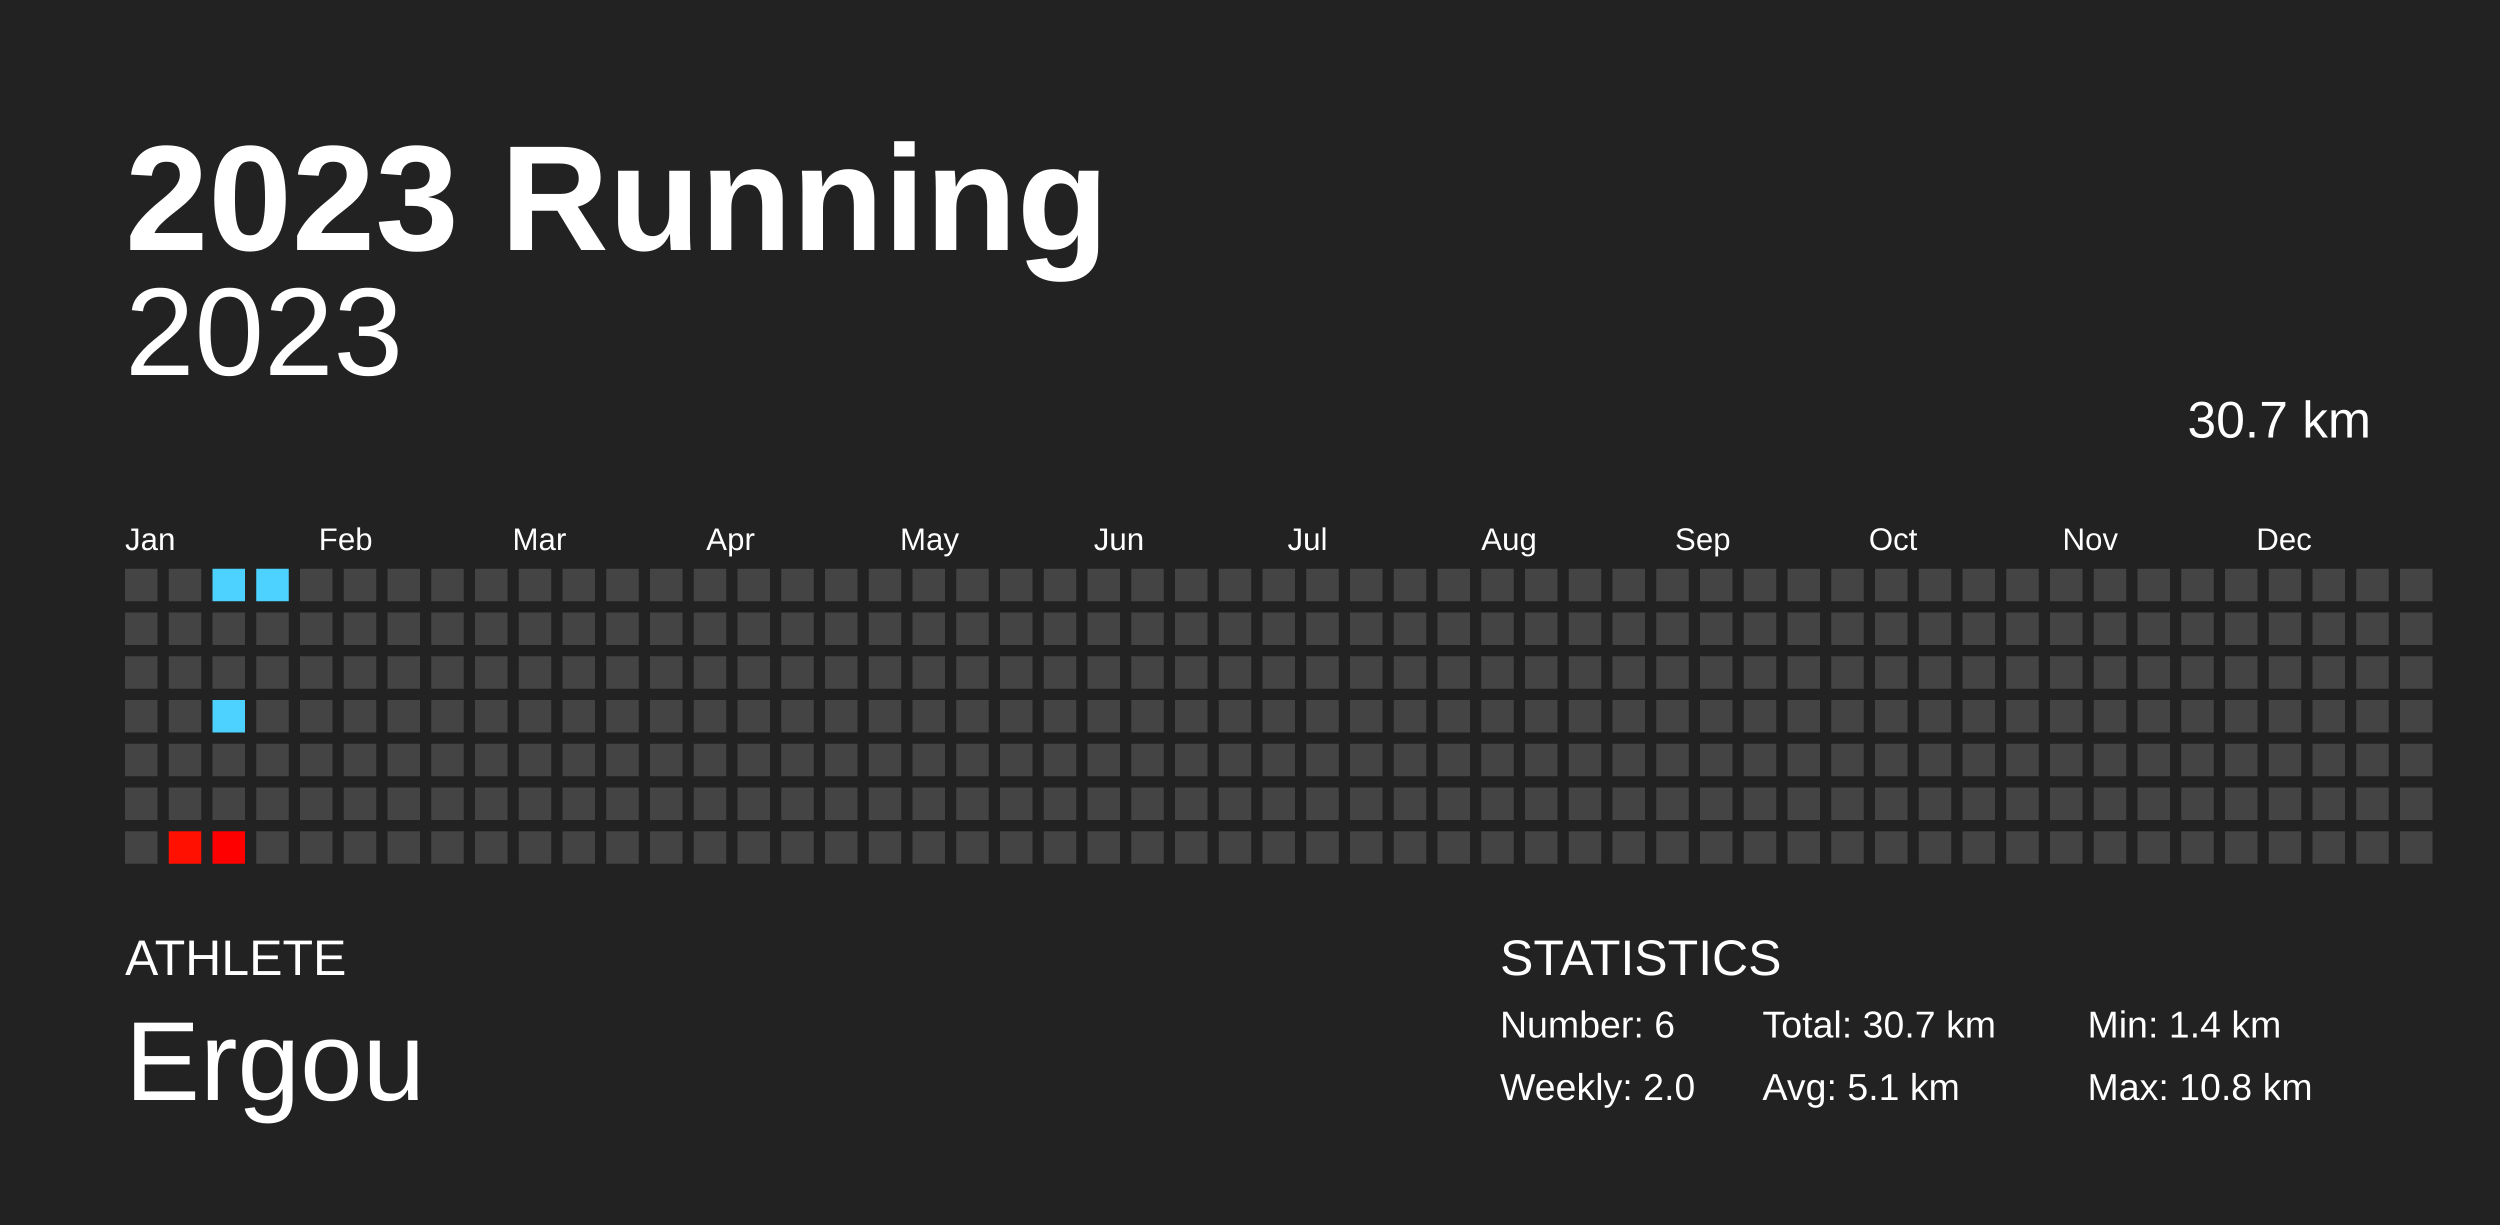
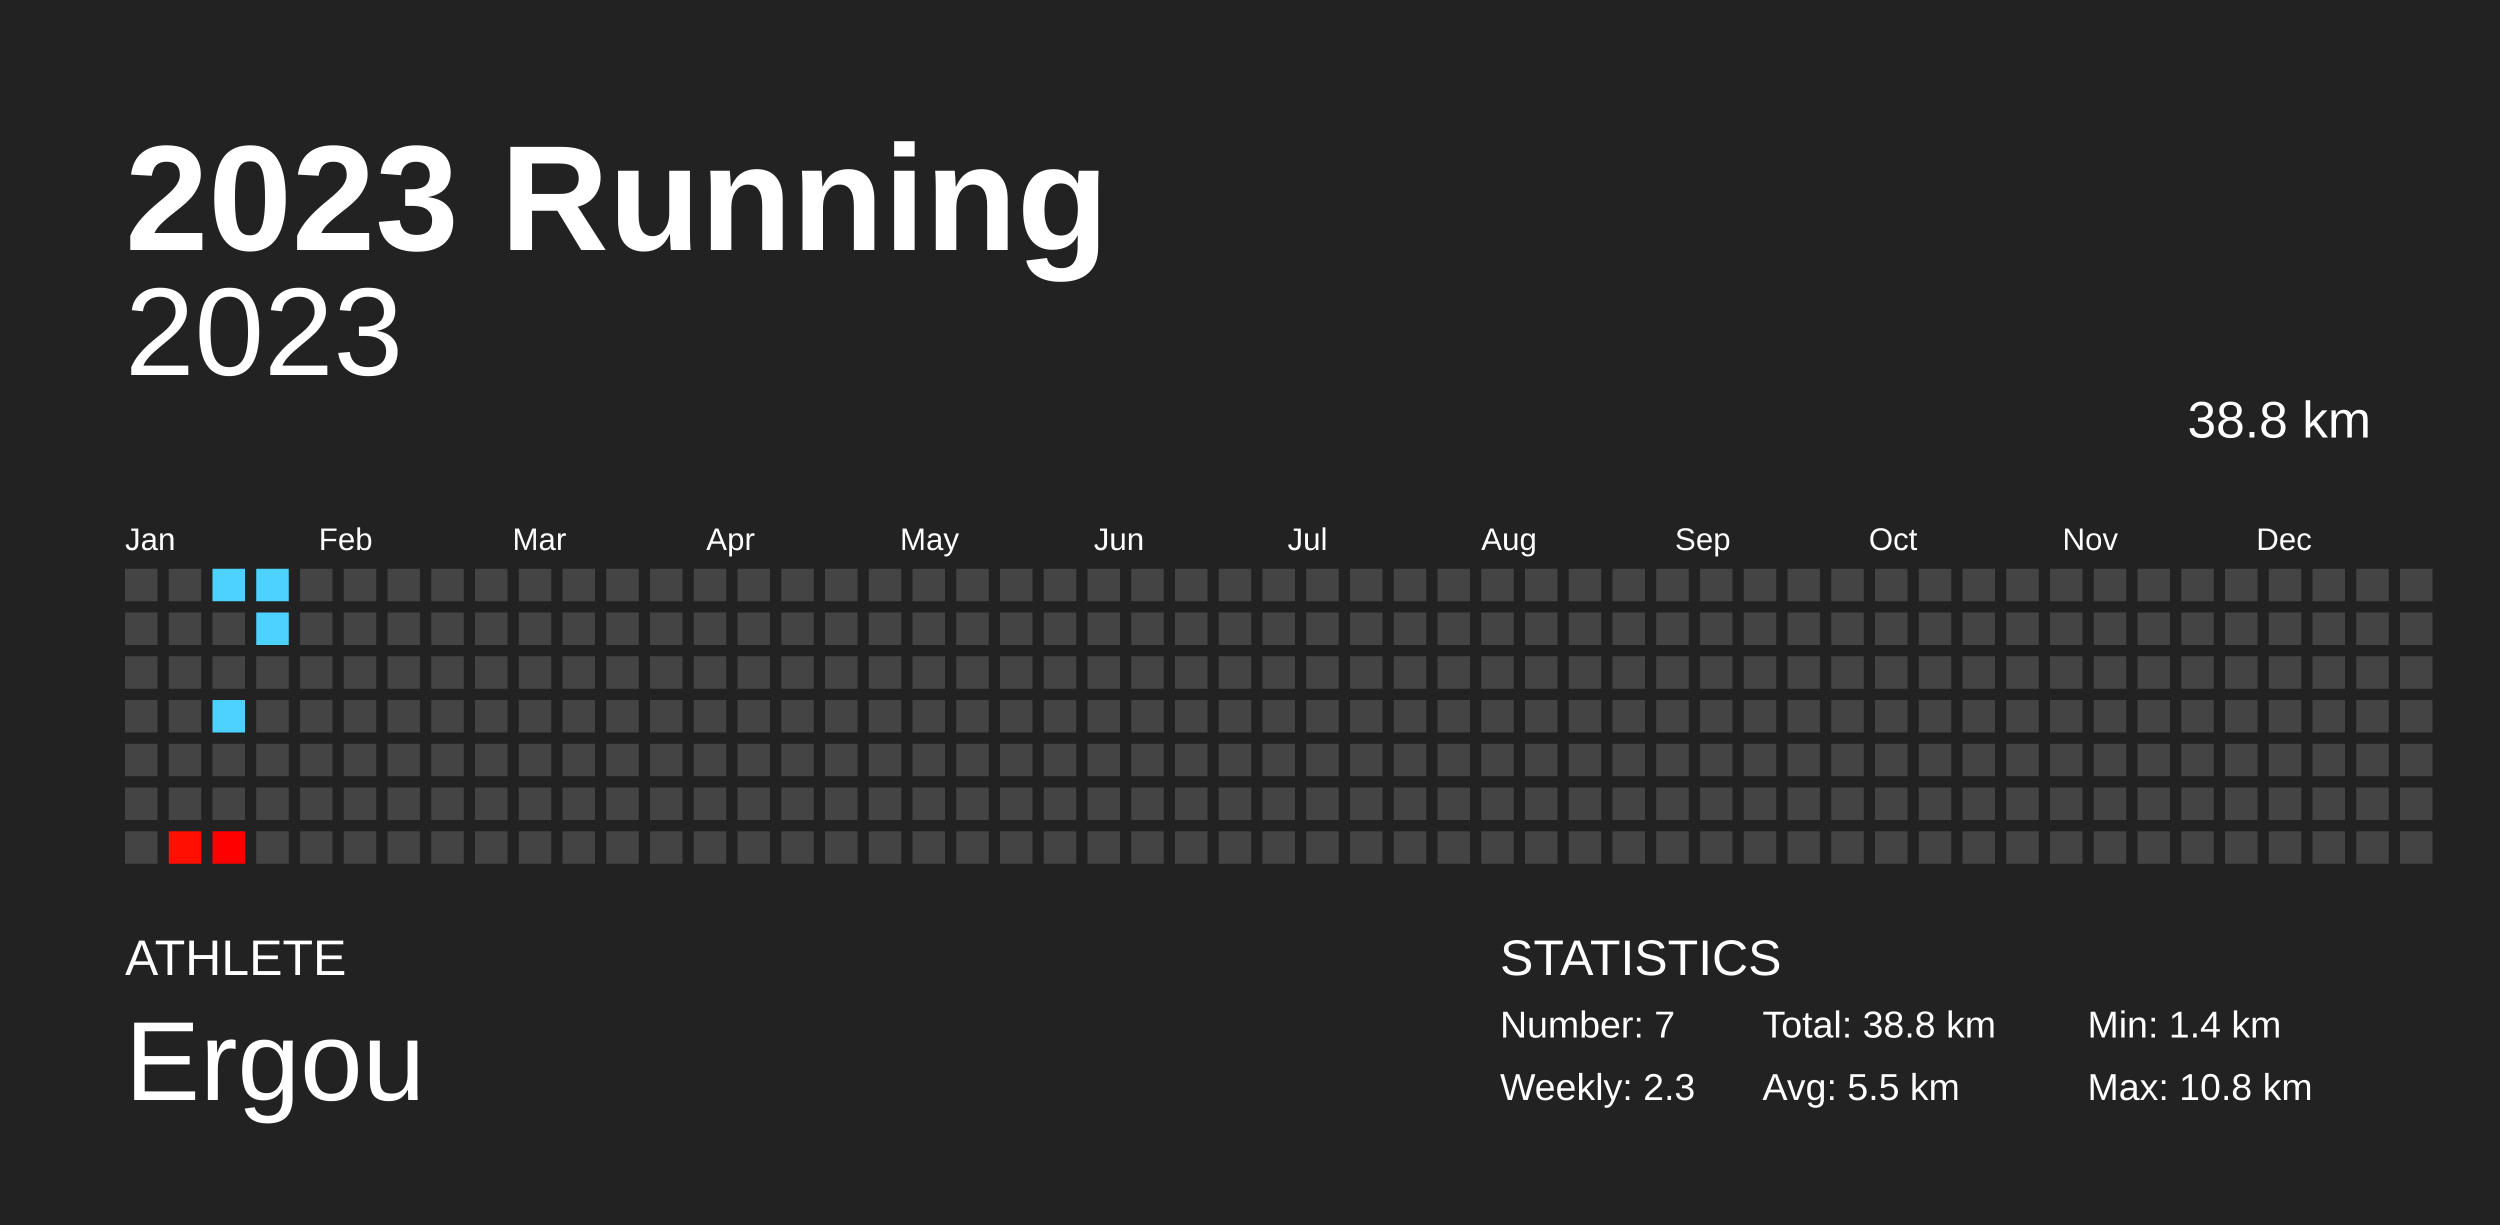
<svg xmlns="http://www.w3.org/2000/svg" baseProfile="full" height="98mm" version="1.1" viewBox="0,0,200,98" width="200mm">
  <defs />
  <rect fill="#222222" height="98" width="200" x="0" y="0" />
  <text fill="#FFFFFF" style="font-size:12px; font-family:Arial; font-weight:bold;" x="10" y="20">2023 Running</text>
  <text fill="#FFFFFF" style="font-size:4px; font-family:Arial" x="10" y="78">ATHLETE</text>
  <text fill="#FFFFFF" style="font-size:9px; font-family:Arial" x="10" y="88">Ergou</text>
  <text fill="#FFFFFF" style="font-size:4px; font-family:Arial" x="120" y="78">STATISTICS</text>
-   <text fill="#FFFFFF" style="font-size:3px; font-family:Arial" x="120" y="83">Number: 6</text>
-   <text fill="#FFFFFF" style="font-size:3px; font-family:Arial" x="120" y="88">Weekly: 2.0</text>
-   <text fill="#FFFFFF" style="font-size:3px; font-family:Arial" x="141" y="83">Total: 30.7 km</text>
-   <text fill="#FFFFFF" style="font-size:3px; font-family:Arial" x="141" y="88">Avg: 5.1 km</text>
+   <text fill="#FFFFFF" style="font-size:3px; font-family:Arial" x="120" y="83">Number: 7</text>
+   <text fill="#FFFFFF" style="font-size:3px; font-family:Arial" x="120" y="88">Weekly: 2.3</text>
+   <text fill="#FFFFFF" style="font-size:3px; font-family:Arial" x="141" y="83">Total: 38.8 km</text>
+   <text fill="#FFFFFF" style="font-size:3px; font-family:Arial" x="141" y="88">Avg: 5.5 km</text>
  <text fill="#FFFFFF" style="font-size:3px; font-family:Arial" x="167" y="83">Min: 1.4 km</text>
  <text fill="#FFFFFF" style="font-size:3px; font-family:Arial" x="167" y="88">Max: 10.8 km</text>
  <text alignment-baseline="hanging" fill="#FFFFFF" style="font-size:10.0px; font-family:Arial;" x="10" y="30">2023</text>
-   <text alignment-baseline="hanging" fill="#FFFFFF" style="font-size:4.125px; font-family:Arial;" x="175" y="35">30.7 km</text>
+   <text alignment-baseline="hanging" fill="#FFFFFF" style="font-size:4.125px; font-family:Arial;" x="175" y="35">38.8 km</text>
  <text fill="#FFFFFF" style="font-size:2.5px; font-family:Arial" x="10.0" y="44">Jan</text>
  <text fill="#FFFFFF" style="font-size:2.5px; font-family:Arial" x="25.5" y="44">Feb</text>
  <text fill="#FFFFFF" style="font-size:2.5px; font-family:Arial" x="41.0" y="44">Mar</text>
  <text fill="#FFFFFF" style="font-size:2.5px; font-family:Arial" x="56.5" y="44">Apr</text>
  <text fill="#FFFFFF" style="font-size:2.5px; font-family:Arial" x="72.0" y="44">May</text>
  <text fill="#FFFFFF" style="font-size:2.5px; font-family:Arial" x="87.5" y="44">Jun</text>
  <text fill="#FFFFFF" style="font-size:2.5px; font-family:Arial" x="103.0" y="44">Jul</text>
  <text fill="#FFFFFF" style="font-size:2.5px; font-family:Arial" x="118.5" y="44">Aug</text>
  <text fill="#FFFFFF" style="font-size:2.5px; font-family:Arial" x="134.0" y="44">Sep</text>
  <text fill="#FFFFFF" style="font-size:2.5px; font-family:Arial" x="149.5" y="44">Oct</text>
  <text fill="#FFFFFF" style="font-size:2.5px; font-family:Arial" x="165.0" y="44">Nov</text>
  <text fill="#FFFFFF" style="font-size:2.5px; font-family:Arial" x="180.5" y="44">Dec</text>
  <rect fill="#444444" height="2.6" width="2.6" x="10.0" y="45.5" />
  <rect fill="#444444" height="2.6" width="2.6" x="10.0" y="49.0" />
  <rect fill="#444444" height="2.6" width="2.6" x="10.0" y="52.5" />
  <rect fill="#444444" height="2.6" width="2.6" x="10.0" y="56.0" />
  <rect fill="#444444" height="2.6" width="2.6" x="10.0" y="59.5" />
  <rect fill="#444444" height="2.6" width="2.6" x="10.0" y="63.0" />
  <rect fill="#444444" height="2.6" width="2.6" x="10.0" y="66.5" />
  <rect fill="#444444" height="2.6" width="2.6" x="13.5" y="45.5" />
  <rect fill="#444444" height="2.6" width="2.6" x="13.5" y="49.0" />
  <rect fill="#444444" height="2.6" width="2.6" x="13.5" y="52.5" />
  <rect fill="#444444" height="2.6" width="2.6" x="13.5" y="56.0" />
  <rect fill="#444444" height="2.6" width="2.6" x="13.5" y="59.5" />
  <rect fill="#444444" height="2.6" width="2.6" x="13.5" y="63.0" />
  <rect fill="#ff1000" height="2.6" width="2.6" x="13.5" y="66.5" />
  <rect fill="#4dd2ff" height="2.6" width="2.6" x="17.0" y="45.5" />
  <rect fill="#444444" height="2.6" width="2.6" x="17.0" y="49.0" />
  <rect fill="#444444" height="2.6" width="2.6" x="17.0" y="52.5" />
  <rect fill="#4dd2ff" height="2.6" width="2.6" x="17.0" y="56.0" />
  <rect fill="#444444" height="2.6" width="2.6" x="17.0" y="59.5" />
  <rect fill="#444444" height="2.6" width="2.6" x="17.0" y="63.0" />
  <rect fill="#ff0000" height="2.6" width="2.6" x="17.0" y="66.5" />
  <rect fill="#4dd2ff" height="2.6" width="2.6" x="20.5" y="45.5" />
-   <rect fill="#444444" height="2.6" width="2.6" x="20.5" y="49.0" />
+   <rect fill="#4dd2ff" height="2.6" width="2.6" x="20.5" y="49.0" />
  <rect fill="#444444" height="2.6" width="2.6" x="20.5" y="52.5" />
  <rect fill="#444444" height="2.6" width="2.6" x="20.5" y="56.0" />
  <rect fill="#444444" height="2.6" width="2.6" x="20.5" y="59.5" />
  <rect fill="#444444" height="2.6" width="2.6" x="20.5" y="63.0" />
  <rect fill="#444444" height="2.6" width="2.6" x="20.5" y="66.5" />
  <rect fill="#444444" height="2.6" width="2.6" x="24.0" y="45.5" />
  <rect fill="#444444" height="2.6" width="2.6" x="24.0" y="49.0" />
  <rect fill="#444444" height="2.6" width="2.6" x="24.0" y="52.5" />
  <rect fill="#444444" height="2.6" width="2.6" x="24.0" y="56.0" />
  <rect fill="#444444" height="2.6" width="2.6" x="24.0" y="59.5" />
  <rect fill="#444444" height="2.6" width="2.6" x="24.0" y="63.0" />
  <rect fill="#444444" height="2.6" width="2.6" x="24.0" y="66.5" />
  <rect fill="#444444" height="2.6" width="2.6" x="27.5" y="45.5" />
  <rect fill="#444444" height="2.6" width="2.6" x="27.5" y="49.0" />
  <rect fill="#444444" height="2.6" width="2.6" x="27.5" y="52.5" />
  <rect fill="#444444" height="2.6" width="2.6" x="27.5" y="56.0" />
  <rect fill="#444444" height="2.6" width="2.6" x="27.5" y="59.5" />
  <rect fill="#444444" height="2.6" width="2.6" x="27.5" y="63.0" />
  <rect fill="#444444" height="2.6" width="2.6" x="27.5" y="66.5" />
  <rect fill="#444444" height="2.6" width="2.6" x="31.0" y="45.5" />
  <rect fill="#444444" height="2.6" width="2.6" x="31.0" y="49.0" />
  <rect fill="#444444" height="2.6" width="2.6" x="31.0" y="52.5" />
  <rect fill="#444444" height="2.6" width="2.6" x="31.0" y="56.0" />
  <rect fill="#444444" height="2.6" width="2.6" x="31.0" y="59.5" />
  <rect fill="#444444" height="2.6" width="2.6" x="31.0" y="63.0" />
  <rect fill="#444444" height="2.6" width="2.6" x="31.0" y="66.5" />
  <rect fill="#444444" height="2.6" width="2.6" x="34.5" y="45.5" />
  <rect fill="#444444" height="2.6" width="2.6" x="34.5" y="49.0" />
  <rect fill="#444444" height="2.6" width="2.6" x="34.5" y="52.5" />
  <rect fill="#444444" height="2.6" width="2.6" x="34.5" y="56.0" />
  <rect fill="#444444" height="2.6" width="2.6" x="34.5" y="59.5" />
  <rect fill="#444444" height="2.6" width="2.6" x="34.5" y="63.0" />
  <rect fill="#444444" height="2.6" width="2.6" x="34.5" y="66.5" />
  <rect fill="#444444" height="2.6" width="2.6" x="38.0" y="45.5" />
  <rect fill="#444444" height="2.6" width="2.6" x="38.0" y="49.0" />
  <rect fill="#444444" height="2.6" width="2.6" x="38.0" y="52.5" />
  <rect fill="#444444" height="2.6" width="2.6" x="38.0" y="56.0" />
  <rect fill="#444444" height="2.6" width="2.6" x="38.0" y="59.5" />
  <rect fill="#444444" height="2.6" width="2.6" x="38.0" y="63.0" />
  <rect fill="#444444" height="2.6" width="2.6" x="38.0" y="66.5" />
  <rect fill="#444444" height="2.6" width="2.6" x="41.5" y="45.5" />
  <rect fill="#444444" height="2.6" width="2.6" x="41.5" y="49.0" />
  <rect fill="#444444" height="2.6" width="2.6" x="41.5" y="52.5" />
  <rect fill="#444444" height="2.6" width="2.6" x="41.5" y="56.0" />
  <rect fill="#444444" height="2.6" width="2.6" x="41.5" y="59.5" />
  <rect fill="#444444" height="2.6" width="2.6" x="41.5" y="63.0" />
  <rect fill="#444444" height="2.6" width="2.6" x="41.5" y="66.5" />
  <rect fill="#444444" height="2.6" width="2.6" x="45.0" y="45.5" />
  <rect fill="#444444" height="2.6" width="2.6" x="45.0" y="49.0" />
  <rect fill="#444444" height="2.6" width="2.6" x="45.0" y="52.5" />
  <rect fill="#444444" height="2.6" width="2.6" x="45.0" y="56.0" />
  <rect fill="#444444" height="2.6" width="2.6" x="45.0" y="59.5" />
  <rect fill="#444444" height="2.6" width="2.6" x="45.0" y="63.0" />
  <rect fill="#444444" height="2.6" width="2.6" x="45.0" y="66.5" />
  <rect fill="#444444" height="2.6" width="2.6" x="48.5" y="45.5" />
  <rect fill="#444444" height="2.6" width="2.6" x="48.5" y="49.0" />
  <rect fill="#444444" height="2.6" width="2.6" x="48.5" y="52.5" />
  <rect fill="#444444" height="2.6" width="2.6" x="48.5" y="56.0" />
  <rect fill="#444444" height="2.6" width="2.6" x="48.5" y="59.5" />
  <rect fill="#444444" height="2.6" width="2.6" x="48.5" y="63.0" />
  <rect fill="#444444" height="2.6" width="2.6" x="48.5" y="66.5" />
  <rect fill="#444444" height="2.6" width="2.6" x="52.0" y="45.5" />
  <rect fill="#444444" height="2.6" width="2.6" x="52.0" y="49.0" />
  <rect fill="#444444" height="2.6" width="2.6" x="52.0" y="52.5" />
  <rect fill="#444444" height="2.6" width="2.6" x="52.0" y="56.0" />
  <rect fill="#444444" height="2.6" width="2.6" x="52.0" y="59.5" />
  <rect fill="#444444" height="2.6" width="2.6" x="52.0" y="63.0" />
  <rect fill="#444444" height="2.6" width="2.6" x="52.0" y="66.5" />
  <rect fill="#444444" height="2.6" width="2.6" x="55.5" y="45.5" />
  <rect fill="#444444" height="2.6" width="2.6" x="55.5" y="49.0" />
  <rect fill="#444444" height="2.6" width="2.6" x="55.5" y="52.5" />
  <rect fill="#444444" height="2.6" width="2.6" x="55.5" y="56.0" />
  <rect fill="#444444" height="2.6" width="2.6" x="55.5" y="59.5" />
  <rect fill="#444444" height="2.6" width="2.6" x="55.5" y="63.0" />
  <rect fill="#444444" height="2.6" width="2.6" x="55.5" y="66.5" />
  <rect fill="#444444" height="2.6" width="2.6" x="59.0" y="45.5" />
  <rect fill="#444444" height="2.6" width="2.6" x="59.0" y="49.0" />
  <rect fill="#444444" height="2.6" width="2.6" x="59.0" y="52.5" />
  <rect fill="#444444" height="2.6" width="2.6" x="59.0" y="56.0" />
  <rect fill="#444444" height="2.6" width="2.6" x="59.0" y="59.5" />
  <rect fill="#444444" height="2.6" width="2.6" x="59.0" y="63.0" />
  <rect fill="#444444" height="2.6" width="2.6" x="59.0" y="66.5" />
  <rect fill="#444444" height="2.6" width="2.6" x="62.5" y="45.5" />
  <rect fill="#444444" height="2.6" width="2.6" x="62.5" y="49.0" />
  <rect fill="#444444" height="2.6" width="2.6" x="62.5" y="52.5" />
  <rect fill="#444444" height="2.6" width="2.6" x="62.5" y="56.0" />
  <rect fill="#444444" height="2.6" width="2.6" x="62.5" y="59.5" />
  <rect fill="#444444" height="2.6" width="2.6" x="62.5" y="63.0" />
  <rect fill="#444444" height="2.6" width="2.6" x="62.5" y="66.5" />
  <rect fill="#444444" height="2.6" width="2.6" x="66.0" y="45.5" />
  <rect fill="#444444" height="2.6" width="2.6" x="66.0" y="49.0" />
  <rect fill="#444444" height="2.6" width="2.6" x="66.0" y="52.5" />
  <rect fill="#444444" height="2.6" width="2.6" x="66.0" y="56.0" />
  <rect fill="#444444" height="2.6" width="2.6" x="66.0" y="59.5" />
  <rect fill="#444444" height="2.6" width="2.6" x="66.0" y="63.0" />
  <rect fill="#444444" height="2.6" width="2.6" x="66.0" y="66.5" />
  <rect fill="#444444" height="2.6" width="2.6" x="69.5" y="45.5" />
  <rect fill="#444444" height="2.6" width="2.6" x="69.5" y="49.0" />
  <rect fill="#444444" height="2.6" width="2.6" x="69.5" y="52.5" />
  <rect fill="#444444" height="2.6" width="2.6" x="69.5" y="56.0" />
  <rect fill="#444444" height="2.6" width="2.6" x="69.5" y="59.5" />
  <rect fill="#444444" height="2.6" width="2.6" x="69.5" y="63.0" />
  <rect fill="#444444" height="2.6" width="2.6" x="69.5" y="66.5" />
  <rect fill="#444444" height="2.6" width="2.6" x="73.0" y="45.5" />
  <rect fill="#444444" height="2.6" width="2.6" x="73.0" y="49.0" />
  <rect fill="#444444" height="2.6" width="2.6" x="73.0" y="52.5" />
  <rect fill="#444444" height="2.6" width="2.6" x="73.0" y="56.0" />
  <rect fill="#444444" height="2.6" width="2.6" x="73.0" y="59.5" />
  <rect fill="#444444" height="2.6" width="2.6" x="73.0" y="63.0" />
  <rect fill="#444444" height="2.6" width="2.6" x="73.0" y="66.5" />
  <rect fill="#444444" height="2.6" width="2.6" x="76.5" y="45.5" />
  <rect fill="#444444" height="2.6" width="2.6" x="76.5" y="49.0" />
  <rect fill="#444444" height="2.6" width="2.6" x="76.5" y="52.5" />
  <rect fill="#444444" height="2.6" width="2.6" x="76.5" y="56.0" />
  <rect fill="#444444" height="2.6" width="2.6" x="76.5" y="59.5" />
  <rect fill="#444444" height="2.6" width="2.6" x="76.5" y="63.0" />
  <rect fill="#444444" height="2.6" width="2.6" x="76.5" y="66.5" />
  <rect fill="#444444" height="2.6" width="2.6" x="80.0" y="45.5" />
  <rect fill="#444444" height="2.6" width="2.6" x="80.0" y="49.0" />
  <rect fill="#444444" height="2.6" width="2.6" x="80.0" y="52.5" />
  <rect fill="#444444" height="2.6" width="2.6" x="80.0" y="56.0" />
  <rect fill="#444444" height="2.6" width="2.6" x="80.0" y="59.5" />
  <rect fill="#444444" height="2.6" width="2.6" x="80.0" y="63.0" />
  <rect fill="#444444" height="2.6" width="2.6" x="80.0" y="66.5" />
  <rect fill="#444444" height="2.6" width="2.6" x="83.5" y="45.5" />
  <rect fill="#444444" height="2.6" width="2.6" x="83.5" y="49.0" />
  <rect fill="#444444" height="2.6" width="2.6" x="83.5" y="52.5" />
  <rect fill="#444444" height="2.6" width="2.6" x="83.5" y="56.0" />
  <rect fill="#444444" height="2.6" width="2.6" x="83.5" y="59.5" />
  <rect fill="#444444" height="2.6" width="2.6" x="83.5" y="63.0" />
  <rect fill="#444444" height="2.6" width="2.6" x="83.5" y="66.5" />
  <rect fill="#444444" height="2.6" width="2.6" x="87.0" y="45.5" />
  <rect fill="#444444" height="2.6" width="2.6" x="87.0" y="49.0" />
  <rect fill="#444444" height="2.6" width="2.6" x="87.0" y="52.5" />
  <rect fill="#444444" height="2.6" width="2.6" x="87.0" y="56.0" />
  <rect fill="#444444" height="2.6" width="2.6" x="87.0" y="59.5" />
  <rect fill="#444444" height="2.6" width="2.6" x="87.0" y="63.0" />
  <rect fill="#444444" height="2.6" width="2.6" x="87.0" y="66.5" />
  <rect fill="#444444" height="2.6" width="2.6" x="90.5" y="45.5" />
  <rect fill="#444444" height="2.6" width="2.6" x="90.5" y="49.0" />
  <rect fill="#444444" height="2.6" width="2.6" x="90.5" y="52.5" />
  <rect fill="#444444" height="2.6" width="2.6" x="90.5" y="56.0" />
  <rect fill="#444444" height="2.6" width="2.6" x="90.5" y="59.5" />
  <rect fill="#444444" height="2.6" width="2.6" x="90.5" y="63.0" />
  <rect fill="#444444" height="2.6" width="2.6" x="90.5" y="66.5" />
  <rect fill="#444444" height="2.6" width="2.6" x="94.0" y="45.5" />
  <rect fill="#444444" height="2.6" width="2.6" x="94.0" y="49.0" />
  <rect fill="#444444" height="2.6" width="2.6" x="94.0" y="52.5" />
  <rect fill="#444444" height="2.6" width="2.6" x="94.0" y="56.0" />
  <rect fill="#444444" height="2.6" width="2.6" x="94.0" y="59.5" />
  <rect fill="#444444" height="2.6" width="2.6" x="94.0" y="63.0" />
  <rect fill="#444444" height="2.6" width="2.6" x="94.0" y="66.5" />
  <rect fill="#444444" height="2.6" width="2.6" x="97.5" y="45.5" />
  <rect fill="#444444" height="2.6" width="2.6" x="97.5" y="49.0" />
  <rect fill="#444444" height="2.6" width="2.6" x="97.5" y="52.5" />
  <rect fill="#444444" height="2.6" width="2.6" x="97.5" y="56.0" />
  <rect fill="#444444" height="2.6" width="2.6" x="97.5" y="59.5" />
  <rect fill="#444444" height="2.6" width="2.6" x="97.5" y="63.0" />
  <rect fill="#444444" height="2.6" width="2.6" x="97.5" y="66.5" />
  <rect fill="#444444" height="2.6" width="2.6" x="101.0" y="45.5" />
  <rect fill="#444444" height="2.6" width="2.6" x="101.0" y="49.0" />
  <rect fill="#444444" height="2.6" width="2.6" x="101.0" y="52.5" />
  <rect fill="#444444" height="2.6" width="2.6" x="101.0" y="56.0" />
  <rect fill="#444444" height="2.6" width="2.6" x="101.0" y="59.5" />
  <rect fill="#444444" height="2.6" width="2.6" x="101.0" y="63.0" />
  <rect fill="#444444" height="2.6" width="2.6" x="101.0" y="66.5" />
  <rect fill="#444444" height="2.6" width="2.6" x="104.5" y="45.5" />
  <rect fill="#444444" height="2.6" width="2.6" x="104.5" y="49.0" />
  <rect fill="#444444" height="2.6" width="2.6" x="104.5" y="52.5" />
  <rect fill="#444444" height="2.6" width="2.6" x="104.5" y="56.0" />
  <rect fill="#444444" height="2.6" width="2.6" x="104.5" y="59.5" />
  <rect fill="#444444" height="2.6" width="2.6" x="104.5" y="63.0" />
  <rect fill="#444444" height="2.6" width="2.6" x="104.5" y="66.5" />
  <rect fill="#444444" height="2.6" width="2.6" x="108.0" y="45.5" />
  <rect fill="#444444" height="2.6" width="2.6" x="108.0" y="49.0" />
  <rect fill="#444444" height="2.6" width="2.6" x="108.0" y="52.5" />
  <rect fill="#444444" height="2.6" width="2.6" x="108.0" y="56.0" />
  <rect fill="#444444" height="2.6" width="2.6" x="108.0" y="59.5" />
  <rect fill="#444444" height="2.6" width="2.6" x="108.0" y="63.0" />
  <rect fill="#444444" height="2.6" width="2.6" x="108.0" y="66.5" />
  <rect fill="#444444" height="2.6" width="2.6" x="111.5" y="45.5" />
  <rect fill="#444444" height="2.6" width="2.6" x="111.5" y="49.0" />
  <rect fill="#444444" height="2.6" width="2.6" x="111.5" y="52.5" />
  <rect fill="#444444" height="2.6" width="2.6" x="111.5" y="56.0" />
  <rect fill="#444444" height="2.6" width="2.6" x="111.5" y="59.5" />
  <rect fill="#444444" height="2.6" width="2.6" x="111.5" y="63.0" />
  <rect fill="#444444" height="2.6" width="2.6" x="111.5" y="66.5" />
  <rect fill="#444444" height="2.6" width="2.6" x="115.0" y="45.5" />
  <rect fill="#444444" height="2.6" width="2.6" x="115.0" y="49.0" />
  <rect fill="#444444" height="2.6" width="2.6" x="115.0" y="52.5" />
  <rect fill="#444444" height="2.6" width="2.6" x="115.0" y="56.0" />
  <rect fill="#444444" height="2.6" width="2.6" x="115.0" y="59.5" />
  <rect fill="#444444" height="2.6" width="2.6" x="115.0" y="63.0" />
  <rect fill="#444444" height="2.6" width="2.6" x="115.0" y="66.5" />
  <rect fill="#444444" height="2.6" width="2.6" x="118.5" y="45.5" />
  <rect fill="#444444" height="2.6" width="2.6" x="118.5" y="49.0" />
  <rect fill="#444444" height="2.6" width="2.6" x="118.5" y="52.5" />
  <rect fill="#444444" height="2.6" width="2.6" x="118.5" y="56.0" />
  <rect fill="#444444" height="2.6" width="2.6" x="118.5" y="59.5" />
  <rect fill="#444444" height="2.6" width="2.6" x="118.5" y="63.0" />
  <rect fill="#444444" height="2.6" width="2.6" x="118.5" y="66.5" />
  <rect fill="#444444" height="2.6" width="2.6" x="122.0" y="45.5" />
  <rect fill="#444444" height="2.6" width="2.6" x="122.0" y="49.0" />
  <rect fill="#444444" height="2.6" width="2.6" x="122.0" y="52.5" />
  <rect fill="#444444" height="2.6" width="2.6" x="122.0" y="56.0" />
  <rect fill="#444444" height="2.6" width="2.6" x="122.0" y="59.5" />
  <rect fill="#444444" height="2.6" width="2.6" x="122.0" y="63.0" />
  <rect fill="#444444" height="2.6" width="2.6" x="122.0" y="66.5" />
  <rect fill="#444444" height="2.6" width="2.6" x="125.5" y="45.5" />
  <rect fill="#444444" height="2.6" width="2.6" x="125.5" y="49.0" />
  <rect fill="#444444" height="2.6" width="2.6" x="125.5" y="52.5" />
  <rect fill="#444444" height="2.6" width="2.6" x="125.5" y="56.0" />
  <rect fill="#444444" height="2.6" width="2.6" x="125.5" y="59.5" />
  <rect fill="#444444" height="2.6" width="2.6" x="125.5" y="63.0" />
  <rect fill="#444444" height="2.6" width="2.6" x="125.5" y="66.5" />
  <rect fill="#444444" height="2.6" width="2.6" x="129.0" y="45.5" />
  <rect fill="#444444" height="2.6" width="2.6" x="129.0" y="49.0" />
  <rect fill="#444444" height="2.6" width="2.6" x="129.0" y="52.5" />
  <rect fill="#444444" height="2.6" width="2.6" x="129.0" y="56.0" />
  <rect fill="#444444" height="2.6" width="2.6" x="129.0" y="59.5" />
  <rect fill="#444444" height="2.6" width="2.6" x="129.0" y="63.0" />
  <rect fill="#444444" height="2.6" width="2.6" x="129.0" y="66.5" />
  <rect fill="#444444" height="2.6" width="2.6" x="132.5" y="45.5" />
  <rect fill="#444444" height="2.6" width="2.6" x="132.5" y="49.0" />
  <rect fill="#444444" height="2.6" width="2.6" x="132.5" y="52.5" />
  <rect fill="#444444" height="2.6" width="2.6" x="132.5" y="56.0" />
  <rect fill="#444444" height="2.6" width="2.6" x="132.5" y="59.5" />
  <rect fill="#444444" height="2.6" width="2.6" x="132.5" y="63.0" />
  <rect fill="#444444" height="2.6" width="2.6" x="132.5" y="66.5" />
  <rect fill="#444444" height="2.6" width="2.6" x="136.0" y="45.5" />
  <rect fill="#444444" height="2.6" width="2.6" x="136.0" y="49.0" />
  <rect fill="#444444" height="2.6" width="2.6" x="136.0" y="52.5" />
  <rect fill="#444444" height="2.6" width="2.6" x="136.0" y="56.0" />
  <rect fill="#444444" height="2.6" width="2.6" x="136.0" y="59.5" />
  <rect fill="#444444" height="2.6" width="2.6" x="136.0" y="63.0" />
  <rect fill="#444444" height="2.6" width="2.6" x="136.0" y="66.5" />
  <rect fill="#444444" height="2.6" width="2.6" x="139.5" y="45.5" />
  <rect fill="#444444" height="2.6" width="2.6" x="139.5" y="49.0" />
  <rect fill="#444444" height="2.6" width="2.6" x="139.5" y="52.5" />
  <rect fill="#444444" height="2.6" width="2.6" x="139.5" y="56.0" />
  <rect fill="#444444" height="2.6" width="2.6" x="139.5" y="59.5" />
  <rect fill="#444444" height="2.6" width="2.6" x="139.5" y="63.0" />
  <rect fill="#444444" height="2.6" width="2.6" x="139.5" y="66.5" />
  <rect fill="#444444" height="2.6" width="2.6" x="143.0" y="45.5" />
  <rect fill="#444444" height="2.6" width="2.6" x="143.0" y="49.0" />
  <rect fill="#444444" height="2.6" width="2.6" x="143.0" y="52.5" />
  <rect fill="#444444" height="2.6" width="2.6" x="143.0" y="56.0" />
  <rect fill="#444444" height="2.6" width="2.6" x="143.0" y="59.5" />
  <rect fill="#444444" height="2.6" width="2.6" x="143.0" y="63.0" />
  <rect fill="#444444" height="2.6" width="2.6" x="143.0" y="66.5" />
  <rect fill="#444444" height="2.6" width="2.6" x="146.5" y="45.5" />
  <rect fill="#444444" height="2.6" width="2.6" x="146.5" y="49.0" />
  <rect fill="#444444" height="2.6" width="2.6" x="146.5" y="52.5" />
  <rect fill="#444444" height="2.6" width="2.6" x="146.5" y="56.0" />
  <rect fill="#444444" height="2.6" width="2.6" x="146.5" y="59.5" />
  <rect fill="#444444" height="2.6" width="2.6" x="146.5" y="63.0" />
  <rect fill="#444444" height="2.6" width="2.6" x="146.5" y="66.5" />
  <rect fill="#444444" height="2.6" width="2.6" x="150.0" y="45.5" />
  <rect fill="#444444" height="2.6" width="2.6" x="150.0" y="49.0" />
  <rect fill="#444444" height="2.6" width="2.6" x="150.0" y="52.5" />
  <rect fill="#444444" height="2.6" width="2.6" x="150.0" y="56.0" />
  <rect fill="#444444" height="2.6" width="2.6" x="150.0" y="59.5" />
  <rect fill="#444444" height="2.6" width="2.6" x="150.0" y="63.0" />
  <rect fill="#444444" height="2.6" width="2.6" x="150.0" y="66.5" />
  <rect fill="#444444" height="2.6" width="2.6" x="153.5" y="45.5" />
  <rect fill="#444444" height="2.6" width="2.6" x="153.5" y="49.0" />
  <rect fill="#444444" height="2.6" width="2.6" x="153.5" y="52.5" />
  <rect fill="#444444" height="2.6" width="2.6" x="153.5" y="56.0" />
  <rect fill="#444444" height="2.6" width="2.6" x="153.5" y="59.5" />
  <rect fill="#444444" height="2.6" width="2.6" x="153.5" y="63.0" />
  <rect fill="#444444" height="2.6" width="2.6" x="153.5" y="66.5" />
  <rect fill="#444444" height="2.6" width="2.6" x="157.0" y="45.5" />
  <rect fill="#444444" height="2.6" width="2.6" x="157.0" y="49.0" />
  <rect fill="#444444" height="2.6" width="2.6" x="157.0" y="52.5" />
  <rect fill="#444444" height="2.6" width="2.6" x="157.0" y="56.0" />
  <rect fill="#444444" height="2.6" width="2.6" x="157.0" y="59.5" />
  <rect fill="#444444" height="2.6" width="2.6" x="157.0" y="63.0" />
  <rect fill="#444444" height="2.6" width="2.6" x="157.0" y="66.5" />
  <rect fill="#444444" height="2.6" width="2.6" x="160.5" y="45.5" />
  <rect fill="#444444" height="2.6" width="2.6" x="160.5" y="49.0" />
  <rect fill="#444444" height="2.6" width="2.6" x="160.5" y="52.5" />
  <rect fill="#444444" height="2.6" width="2.6" x="160.5" y="56.0" />
  <rect fill="#444444" height="2.6" width="2.6" x="160.5" y="59.5" />
  <rect fill="#444444" height="2.6" width="2.6" x="160.5" y="63.0" />
  <rect fill="#444444" height="2.6" width="2.6" x="160.5" y="66.5" />
  <rect fill="#444444" height="2.6" width="2.6" x="164.0" y="45.5" />
  <rect fill="#444444" height="2.6" width="2.6" x="164.0" y="49.0" />
  <rect fill="#444444" height="2.6" width="2.6" x="164.0" y="52.5" />
  <rect fill="#444444" height="2.6" width="2.6" x="164.0" y="56.0" />
  <rect fill="#444444" height="2.6" width="2.6" x="164.0" y="59.5" />
  <rect fill="#444444" height="2.6" width="2.6" x="164.0" y="63.0" />
  <rect fill="#444444" height="2.6" width="2.6" x="164.0" y="66.5" />
  <rect fill="#444444" height="2.6" width="2.6" x="167.5" y="45.5" />
  <rect fill="#444444" height="2.6" width="2.6" x="167.5" y="49.0" />
  <rect fill="#444444" height="2.6" width="2.6" x="167.5" y="52.5" />
  <rect fill="#444444" height="2.6" width="2.6" x="167.5" y="56.0" />
  <rect fill="#444444" height="2.6" width="2.6" x="167.5" y="59.5" />
  <rect fill="#444444" height="2.6" width="2.6" x="167.5" y="63.0" />
  <rect fill="#444444" height="2.6" width="2.6" x="167.5" y="66.5" />
  <rect fill="#444444" height="2.6" width="2.6" x="171.0" y="45.5" />
  <rect fill="#444444" height="2.6" width="2.6" x="171.0" y="49.0" />
  <rect fill="#444444" height="2.6" width="2.6" x="171.0" y="52.5" />
  <rect fill="#444444" height="2.6" width="2.6" x="171.0" y="56.0" />
  <rect fill="#444444" height="2.6" width="2.6" x="171.0" y="59.5" />
  <rect fill="#444444" height="2.6" width="2.6" x="171.0" y="63.0" />
  <rect fill="#444444" height="2.6" width="2.6" x="171.0" y="66.5" />
  <rect fill="#444444" height="2.6" width="2.6" x="174.5" y="45.5" />
  <rect fill="#444444" height="2.6" width="2.6" x="174.5" y="49.0" />
  <rect fill="#444444" height="2.6" width="2.6" x="174.5" y="52.5" />
  <rect fill="#444444" height="2.6" width="2.6" x="174.5" y="56.0" />
  <rect fill="#444444" height="2.6" width="2.6" x="174.5" y="59.5" />
  <rect fill="#444444" height="2.6" width="2.6" x="174.5" y="63.0" />
  <rect fill="#444444" height="2.6" width="2.6" x="174.5" y="66.5" />
  <rect fill="#444444" height="2.6" width="2.6" x="178.0" y="45.5" />
  <rect fill="#444444" height="2.6" width="2.6" x="178.0" y="49.0" />
  <rect fill="#444444" height="2.6" width="2.6" x="178.0" y="52.5" />
  <rect fill="#444444" height="2.6" width="2.6" x="178.0" y="56.0" />
  <rect fill="#444444" height="2.6" width="2.6" x="178.0" y="59.5" />
  <rect fill="#444444" height="2.6" width="2.6" x="178.0" y="63.0" />
  <rect fill="#444444" height="2.6" width="2.6" x="178.0" y="66.5" />
  <rect fill="#444444" height="2.6" width="2.6" x="181.5" y="45.5" />
  <rect fill="#444444" height="2.6" width="2.6" x="181.5" y="49.0" />
  <rect fill="#444444" height="2.6" width="2.6" x="181.5" y="52.5" />
  <rect fill="#444444" height="2.6" width="2.6" x="181.5" y="56.0" />
  <rect fill="#444444" height="2.6" width="2.6" x="181.5" y="59.5" />
  <rect fill="#444444" height="2.6" width="2.6" x="181.5" y="63.0" />
  <rect fill="#444444" height="2.6" width="2.6" x="181.5" y="66.5" />
  <rect fill="#444444" height="2.6" width="2.6" x="185.0" y="45.5" />
  <rect fill="#444444" height="2.6" width="2.6" x="185.0" y="49.0" />
  <rect fill="#444444" height="2.6" width="2.6" x="185.0" y="52.5" />
  <rect fill="#444444" height="2.6" width="2.6" x="185.0" y="56.0" />
  <rect fill="#444444" height="2.6" width="2.6" x="185.0" y="59.5" />
  <rect fill="#444444" height="2.6" width="2.6" x="185.0" y="63.0" />
  <rect fill="#444444" height="2.6" width="2.6" x="185.0" y="66.5" />
  <rect fill="#444444" height="2.6" width="2.6" x="188.5" y="45.5" />
  <rect fill="#444444" height="2.6" width="2.6" x="188.5" y="49.0" />
  <rect fill="#444444" height="2.6" width="2.6" x="188.5" y="52.5" />
  <rect fill="#444444" height="2.6" width="2.6" x="188.5" y="56.0" />
  <rect fill="#444444" height="2.6" width="2.6" x="188.5" y="59.5" />
  <rect fill="#444444" height="2.6" width="2.6" x="188.5" y="63.0" />
  <rect fill="#444444" height="2.6" width="2.6" x="188.5" y="66.5" />
  <rect fill="#444444" height="2.6" width="2.6" x="192.0" y="45.5" />
  <rect fill="#444444" height="2.6" width="2.6" x="192.0" y="49.0" />
  <rect fill="#444444" height="2.6" width="2.6" x="192.0" y="52.5" />
  <rect fill="#444444" height="2.6" width="2.6" x="192.0" y="56.0" />
  <rect fill="#444444" height="2.6" width="2.6" x="192.0" y="59.5" />
  <rect fill="#444444" height="2.6" width="2.6" x="192.0" y="63.0" />
  <rect fill="#444444" height="2.6" width="2.6" x="192.0" y="66.5" />
</svg>
